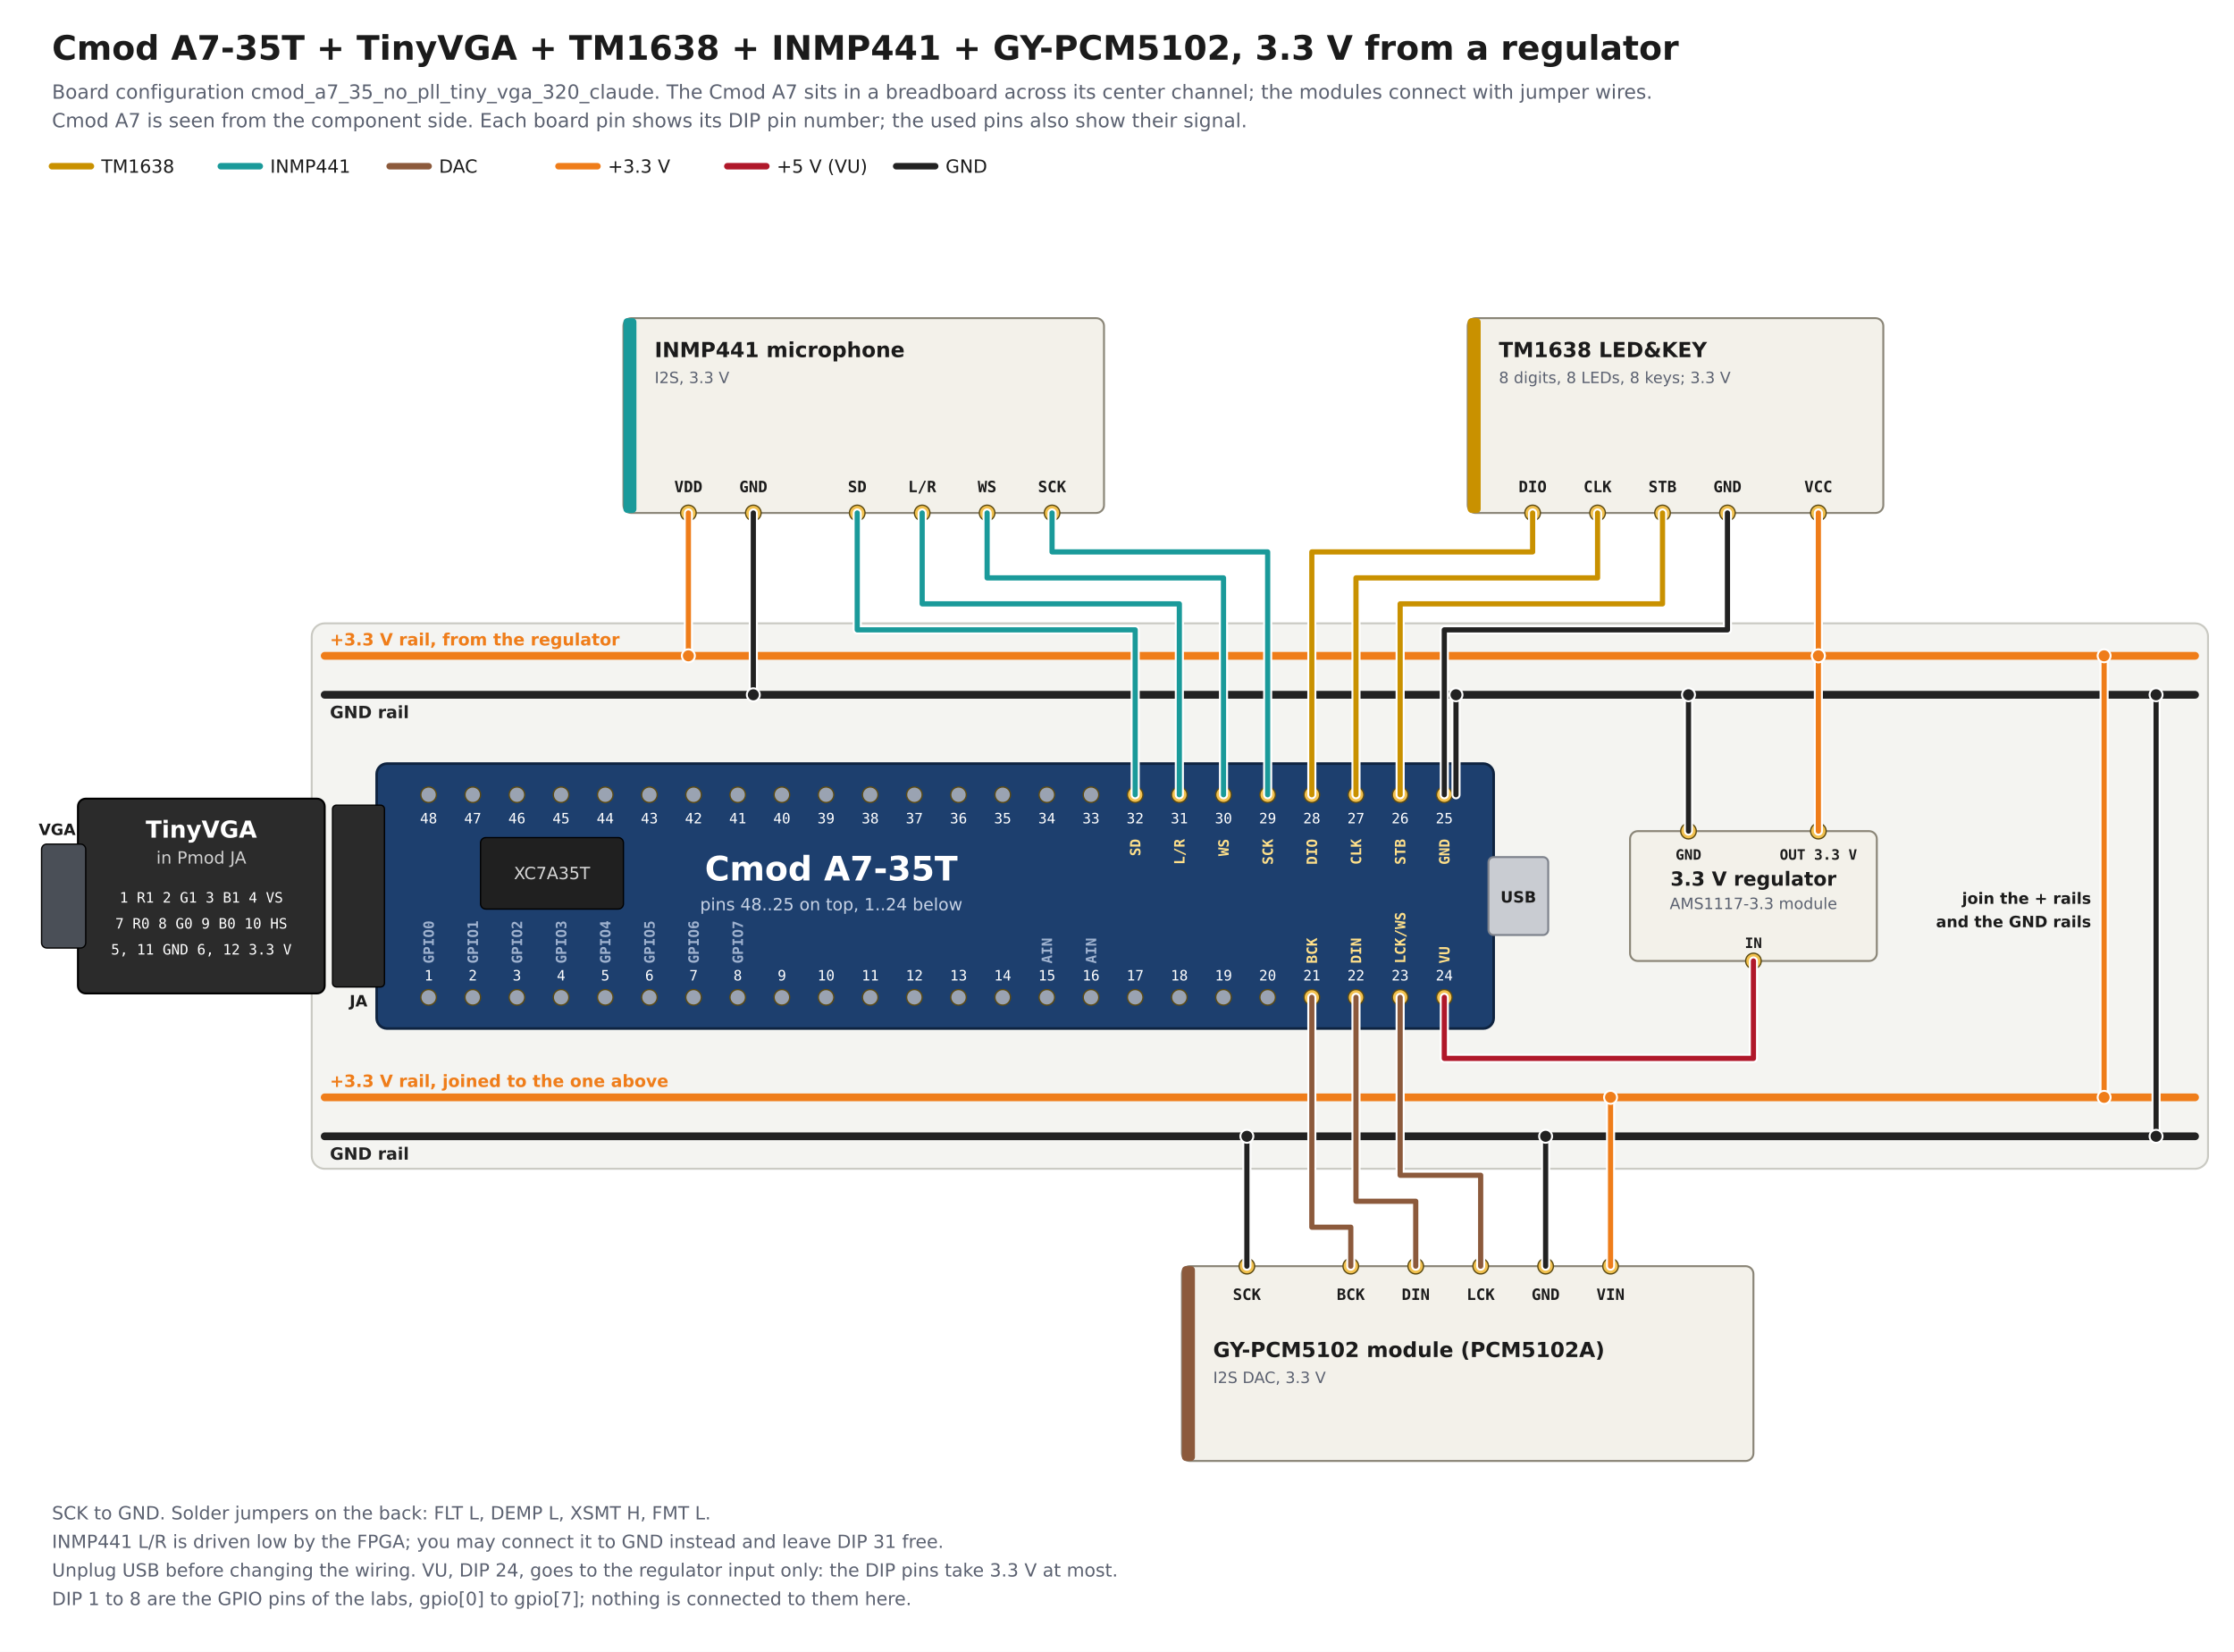
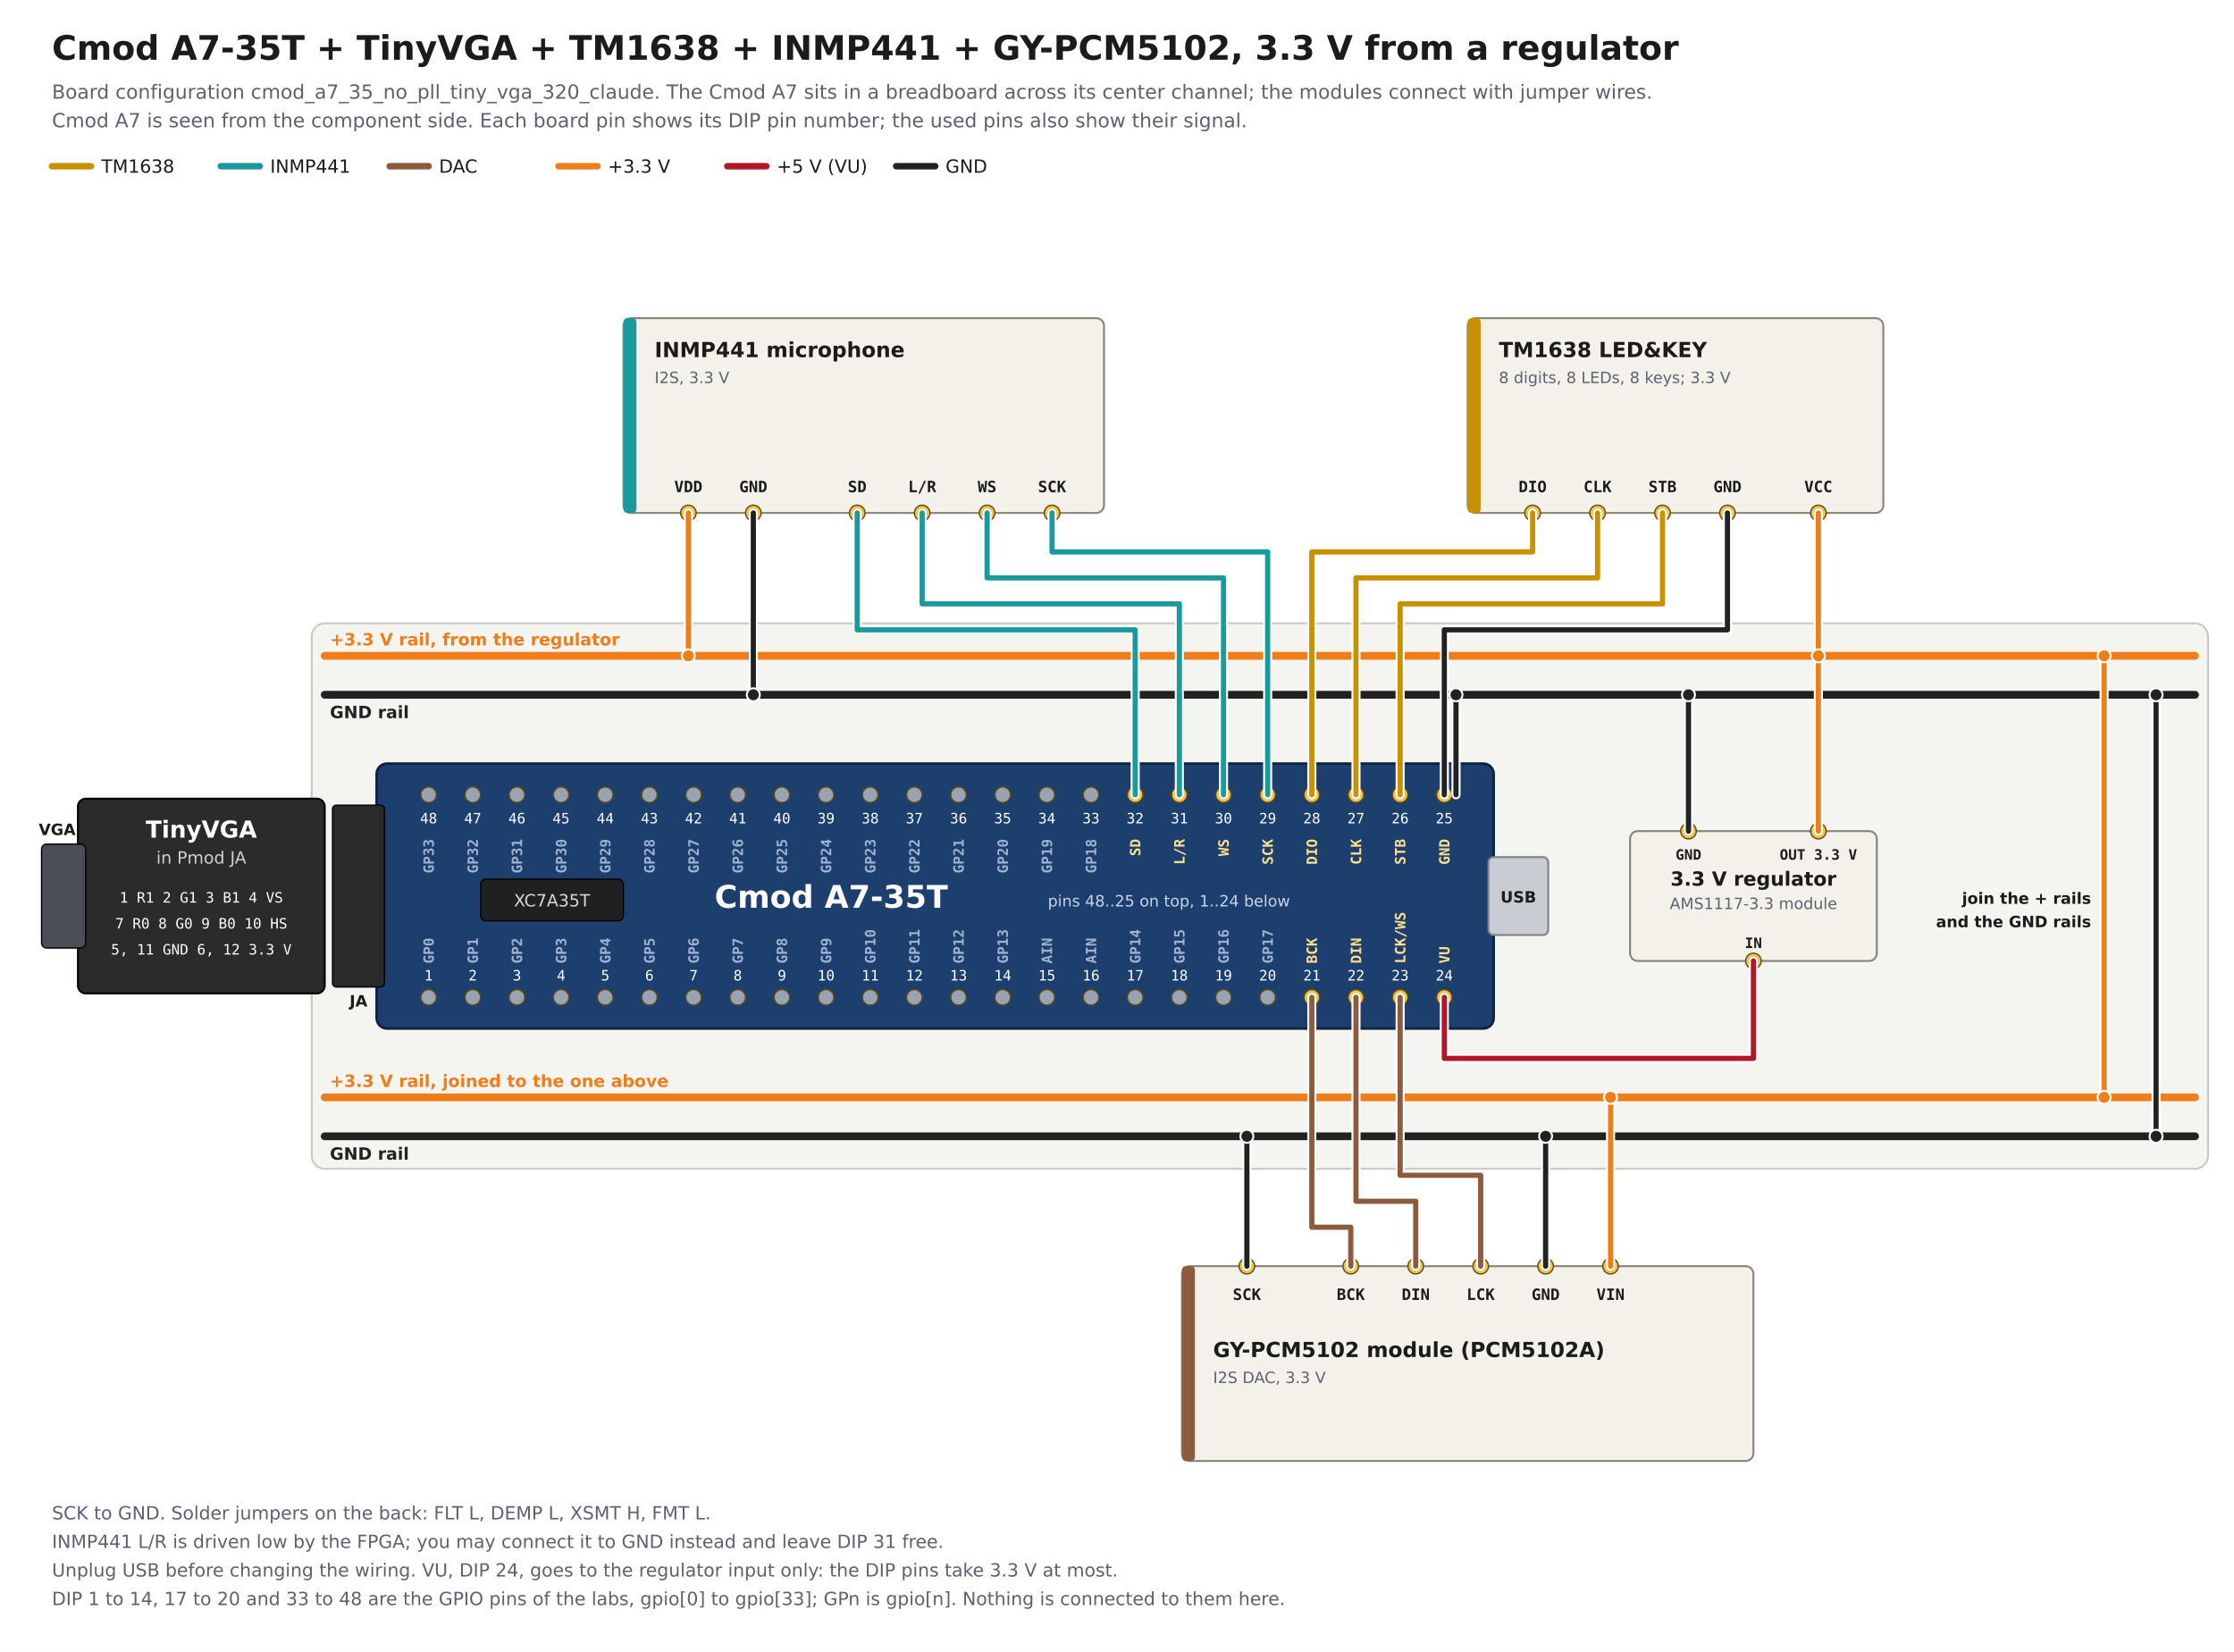
<svg xmlns="http://www.w3.org/2000/svg" width="1720" height="1272" viewBox="0 0 1720 1272">
  <rect width="1720" height="1272" fill="#ffffff" />
  <text x="40" y="46" font-family="DejaVu Sans, Liberation Sans, Arial, sans-serif" font-size="26" font-weight="bold" fill="#1b1b1b" text-anchor="start">Cmod A7-35T + TinyVGA + TM1638 + INMP441 + GY-PCM5102, 3.3 V from a regulator</text>
  <text x="40" y="76" font-family="DejaVu Sans, Liberation Sans, Arial, sans-serif" font-size="15" font-weight="normal" fill="#5b6170" text-anchor="start">Board configuration cmod_a7_35_no_pll_tiny_vga_320_claude. The Cmod A7 sits in a breadboard across its center channel; the modules connect with jumper wires.</text>
  <text x="40" y="98" font-family="DejaVu Sans, Liberation Sans, Arial, sans-serif" font-size="15" font-weight="normal" fill="#5b6170" text-anchor="start">Cmod A7 is seen from the component side. Each board pin shows its DIP pin number; the used pins also show their signal.</text>
  <line x1="40" y1="128" x2="70" y2="128" stroke="#c99100" stroke-width="5" stroke-linecap="round" />
  <text x="78" y="133" font-family="DejaVu Sans, Liberation Sans, Arial, sans-serif" font-size="14" font-weight="normal" fill="#1b1b1b" text-anchor="start">TM1638</text>
  <line x1="170" y1="128" x2="200" y2="128" stroke="#1a9a9a" stroke-width="5" stroke-linecap="round" />
  <text x="208" y="133" font-family="DejaVu Sans, Liberation Sans, Arial, sans-serif" font-size="14" font-weight="normal" fill="#1b1b1b" text-anchor="start">INMP441</text>
  <line x1="300" y1="128" x2="330" y2="128" stroke="#8c5a3c" stroke-width="5" stroke-linecap="round" />
  <text x="338" y="133" font-family="DejaVu Sans, Liberation Sans, Arial, sans-serif" font-size="14" font-weight="normal" fill="#1b1b1b" text-anchor="start">DAC</text>
  <line x1="430" y1="128" x2="460" y2="128" stroke="#ef7d1a" stroke-width="5" stroke-linecap="round" />
  <text x="468" y="133" font-family="DejaVu Sans, Liberation Sans, Arial, sans-serif" font-size="14" font-weight="normal" fill="#1b1b1b" text-anchor="start">+3.3 V</text>
  <line x1="560" y1="128" x2="590" y2="128" stroke="#b0182a" stroke-width="5" stroke-linecap="round" />
  <text x="598" y="133" font-family="DejaVu Sans, Liberation Sans, Arial, sans-serif" font-size="14" font-weight="normal" fill="#1b1b1b" text-anchor="start">+5 V (VU)</text>
  <line x1="690" y1="128" x2="720" y2="128" stroke="#222222" stroke-width="5" stroke-linecap="round" />
  <text x="728" y="133" font-family="DejaVu Sans, Liberation Sans, Arial, sans-serif" font-size="14" font-weight="normal" fill="#1b1b1b" text-anchor="start">GND</text>
  <g transform="translate(0 0)">
    <rect x="240" y="480" width="1460" height="420" rx="10" fill="#f4f4f1" stroke="#c9c9c2" stroke-width="1.5" />
    <text x="254" y="497" font-family="DejaVu Sans, Liberation Sans, Arial, sans-serif" font-size="13" font-weight="bold" fill="#ef7d1a" text-anchor="start">+3.3 V rail, from the regulator</text>
    <text x="254" y="553" font-family="DejaVu Sans, Liberation Sans, Arial, sans-serif" font-size="13" font-weight="bold" fill="#222222" text-anchor="start">GND rail</text>
    <text x="254" y="837" font-family="DejaVu Sans, Liberation Sans, Arial, sans-serif" font-size="13" font-weight="bold" fill="#ef7d1a" text-anchor="start">+3.3 V rail, joined to the one above</text>
    <text x="254" y="893" font-family="DejaVu Sans, Liberation Sans, Arial, sans-serif" font-size="13" font-weight="bold" fill="#222222" text-anchor="start">GND rail</text>
    <line x1="250" y1="505" x2="1690" y2="505" stroke="#ef7d1a" stroke-width="6" stroke-linecap="round" />
    <line x1="250" y1="535" x2="1690" y2="535" stroke="#222222" stroke-width="6" stroke-linecap="round" />
    <line x1="250" y1="845" x2="1690" y2="845" stroke="#ef7d1a" stroke-width="6" stroke-linecap="round" />
    <line x1="250" y1="875" x2="1690" y2="875" stroke="#222222" stroke-width="6" stroke-linecap="round" />
    <rect x="290" y="588" width="860" height="204" rx="8" fill="#1d3f6e" stroke="#0e2340" stroke-width="2" />
    <rect x="1146" y="660" width="46" height="60" rx="4" fill="#c9ccd2" stroke="#7d828c" stroke-width="1.5" />
    <text x="1169" y="695" font-family="DejaVu Sans, Liberation Sans, Arial, sans-serif" font-size="12" font-weight="bold" fill="#1b1b1b" text-anchor="middle">USB</text>
-     <rect x="370" y="645" width="110" height="55" rx="4" fill="#202020" stroke="#000000" stroke-width="1" />
-     <text x="425" y="677" font-family="DejaVu Sans, Liberation Sans, Arial, sans-serif" font-size="13" font-weight="normal" fill="#d8d8d8" text-anchor="middle">XC7A35T</text>
-     <text x="640" y="678" font-family="DejaVu Sans, Liberation Sans, Arial, sans-serif" font-size="26" font-weight="bold" fill="#ffffff" text-anchor="middle">Cmod A7-35T</text>
-     <text x="640" y="701" font-family="DejaVu Sans, Liberation Sans, Arial, sans-serif" font-size="13" font-weight="normal" fill="#c7d3e6" text-anchor="middle">pins 48..25 on top, 1..24 below</text>
+     <rect x="370" y="677" width="110" height="32" rx="4" fill="#202020" stroke="#000000" stroke-width="1" />
+     <text x="425" y="698" font-family="DejaVu Sans, Liberation Sans, Arial, sans-serif" font-size="13" font-weight="normal" fill="#d8d8d8" text-anchor="middle">XC7A35T</text>
+     <text x="640" y="699" font-family="DejaVu Sans, Liberation Sans, Arial, sans-serif" font-size="24" font-weight="bold" fill="#ffffff" text-anchor="middle">Cmod A7-35T</text>
+     <text x="900" y="698" font-family="DejaVu Sans, Liberation Sans, Arial, sans-serif" font-size="12" font-weight="normal" fill="#c7d3e6" text-anchor="middle">pins 48..25 on top, 1..24 below</text>
    <circle cx="330" cy="768" r="6" fill="#9aa3b2" stroke="#5c4a12" stroke-width="1" />
    <text x="330" y="755" font-family="DejaVu Sans Mono, Liberation Mono, monospace" font-size="11" font-weight="normal" fill="#ffffff" text-anchor="middle">1</text>
-     <text x="334" y="742" font-family="DejaVu Sans Mono, Liberation Mono, monospace" font-size="11" font-weight="bold" fill="#9fb2cf" text-anchor="start" transform="rotate(-90 334 742)">GPIO0</text>
+     <text x="334" y="742" font-family="DejaVu Sans Mono, Liberation Mono, monospace" font-size="11" font-weight="bold" fill="#9fb2cf" text-anchor="start" transform="rotate(-90 334 742)">GP0</text>
    <circle cx="364" cy="768" r="6" fill="#9aa3b2" stroke="#5c4a12" stroke-width="1" />
    <text x="364" y="755" font-family="DejaVu Sans Mono, Liberation Mono, monospace" font-size="11" font-weight="normal" fill="#ffffff" text-anchor="middle">2</text>
-     <text x="368" y="742" font-family="DejaVu Sans Mono, Liberation Mono, monospace" font-size="11" font-weight="bold" fill="#9fb2cf" text-anchor="start" transform="rotate(-90 368 742)">GPIO1</text>
+     <text x="368" y="742" font-family="DejaVu Sans Mono, Liberation Mono, monospace" font-size="11" font-weight="bold" fill="#9fb2cf" text-anchor="start" transform="rotate(-90 368 742)">GP1</text>
    <circle cx="398" cy="768" r="6" fill="#9aa3b2" stroke="#5c4a12" stroke-width="1" />
    <text x="398" y="755" font-family="DejaVu Sans Mono, Liberation Mono, monospace" font-size="11" font-weight="normal" fill="#ffffff" text-anchor="middle">3</text>
-     <text x="402" y="742" font-family="DejaVu Sans Mono, Liberation Mono, monospace" font-size="11" font-weight="bold" fill="#9fb2cf" text-anchor="start" transform="rotate(-90 402 742)">GPIO2</text>
+     <text x="402" y="742" font-family="DejaVu Sans Mono, Liberation Mono, monospace" font-size="11" font-weight="bold" fill="#9fb2cf" text-anchor="start" transform="rotate(-90 402 742)">GP2</text>
    <circle cx="432" cy="768" r="6" fill="#9aa3b2" stroke="#5c4a12" stroke-width="1" />
    <text x="432" y="755" font-family="DejaVu Sans Mono, Liberation Mono, monospace" font-size="11" font-weight="normal" fill="#ffffff" text-anchor="middle">4</text>
-     <text x="436" y="742" font-family="DejaVu Sans Mono, Liberation Mono, monospace" font-size="11" font-weight="bold" fill="#9fb2cf" text-anchor="start" transform="rotate(-90 436 742)">GPIO3</text>
+     <text x="436" y="742" font-family="DejaVu Sans Mono, Liberation Mono, monospace" font-size="11" font-weight="bold" fill="#9fb2cf" text-anchor="start" transform="rotate(-90 436 742)">GP3</text>
    <circle cx="466" cy="768" r="6" fill="#9aa3b2" stroke="#5c4a12" stroke-width="1" />
    <text x="466" y="755" font-family="DejaVu Sans Mono, Liberation Mono, monospace" font-size="11" font-weight="normal" fill="#ffffff" text-anchor="middle">5</text>
-     <text x="470" y="742" font-family="DejaVu Sans Mono, Liberation Mono, monospace" font-size="11" font-weight="bold" fill="#9fb2cf" text-anchor="start" transform="rotate(-90 470 742)">GPIO4</text>
+     <text x="470" y="742" font-family="DejaVu Sans Mono, Liberation Mono, monospace" font-size="11" font-weight="bold" fill="#9fb2cf" text-anchor="start" transform="rotate(-90 470 742)">GP4</text>
    <circle cx="500" cy="768" r="6" fill="#9aa3b2" stroke="#5c4a12" stroke-width="1" />
    <text x="500" y="755" font-family="DejaVu Sans Mono, Liberation Mono, monospace" font-size="11" font-weight="normal" fill="#ffffff" text-anchor="middle">6</text>
-     <text x="504" y="742" font-family="DejaVu Sans Mono, Liberation Mono, monospace" font-size="11" font-weight="bold" fill="#9fb2cf" text-anchor="start" transform="rotate(-90 504 742)">GPIO5</text>
+     <text x="504" y="742" font-family="DejaVu Sans Mono, Liberation Mono, monospace" font-size="11" font-weight="bold" fill="#9fb2cf" text-anchor="start" transform="rotate(-90 504 742)">GP5</text>
    <circle cx="534" cy="768" r="6" fill="#9aa3b2" stroke="#5c4a12" stroke-width="1" />
    <text x="534" y="755" font-family="DejaVu Sans Mono, Liberation Mono, monospace" font-size="11" font-weight="normal" fill="#ffffff" text-anchor="middle">7</text>
-     <text x="538" y="742" font-family="DejaVu Sans Mono, Liberation Mono, monospace" font-size="11" font-weight="bold" fill="#9fb2cf" text-anchor="start" transform="rotate(-90 538 742)">GPIO6</text>
+     <text x="538" y="742" font-family="DejaVu Sans Mono, Liberation Mono, monospace" font-size="11" font-weight="bold" fill="#9fb2cf" text-anchor="start" transform="rotate(-90 538 742)">GP6</text>
    <circle cx="568" cy="768" r="6" fill="#9aa3b2" stroke="#5c4a12" stroke-width="1" />
    <text x="568" y="755" font-family="DejaVu Sans Mono, Liberation Mono, monospace" font-size="11" font-weight="normal" fill="#ffffff" text-anchor="middle">8</text>
-     <text x="572" y="742" font-family="DejaVu Sans Mono, Liberation Mono, monospace" font-size="11" font-weight="bold" fill="#9fb2cf" text-anchor="start" transform="rotate(-90 572 742)">GPIO7</text>
+     <text x="572" y="742" font-family="DejaVu Sans Mono, Liberation Mono, monospace" font-size="11" font-weight="bold" fill="#9fb2cf" text-anchor="start" transform="rotate(-90 572 742)">GP7</text>
    <circle cx="602" cy="768" r="6" fill="#9aa3b2" stroke="#5c4a12" stroke-width="1" />
    <text x="602" y="755" font-family="DejaVu Sans Mono, Liberation Mono, monospace" font-size="11" font-weight="normal" fill="#ffffff" text-anchor="middle">9</text>
+     <text x="606" y="742" font-family="DejaVu Sans Mono, Liberation Mono, monospace" font-size="11" font-weight="bold" fill="#9fb2cf" text-anchor="start" transform="rotate(-90 606 742)">GP8</text>
    <circle cx="636" cy="768" r="6" fill="#9aa3b2" stroke="#5c4a12" stroke-width="1" />
    <text x="636" y="755" font-family="DejaVu Sans Mono, Liberation Mono, monospace" font-size="11" font-weight="normal" fill="#ffffff" text-anchor="middle">10</text>
+     <text x="640" y="742" font-family="DejaVu Sans Mono, Liberation Mono, monospace" font-size="11" font-weight="bold" fill="#9fb2cf" text-anchor="start" transform="rotate(-90 640 742)">GP9</text>
    <circle cx="670" cy="768" r="6" fill="#9aa3b2" stroke="#5c4a12" stroke-width="1" />
    <text x="670" y="755" font-family="DejaVu Sans Mono, Liberation Mono, monospace" font-size="11" font-weight="normal" fill="#ffffff" text-anchor="middle">11</text>
+     <text x="674" y="742" font-family="DejaVu Sans Mono, Liberation Mono, monospace" font-size="11" font-weight="bold" fill="#9fb2cf" text-anchor="start" transform="rotate(-90 674 742)">GP10</text>
    <circle cx="704" cy="768" r="6" fill="#9aa3b2" stroke="#5c4a12" stroke-width="1" />
    <text x="704" y="755" font-family="DejaVu Sans Mono, Liberation Mono, monospace" font-size="11" font-weight="normal" fill="#ffffff" text-anchor="middle">12</text>
+     <text x="708" y="742" font-family="DejaVu Sans Mono, Liberation Mono, monospace" font-size="11" font-weight="bold" fill="#9fb2cf" text-anchor="start" transform="rotate(-90 708 742)">GP11</text>
    <circle cx="738" cy="768" r="6" fill="#9aa3b2" stroke="#5c4a12" stroke-width="1" />
    <text x="738" y="755" font-family="DejaVu Sans Mono, Liberation Mono, monospace" font-size="11" font-weight="normal" fill="#ffffff" text-anchor="middle">13</text>
+     <text x="742" y="742" font-family="DejaVu Sans Mono, Liberation Mono, monospace" font-size="11" font-weight="bold" fill="#9fb2cf" text-anchor="start" transform="rotate(-90 742 742)">GP12</text>
    <circle cx="772" cy="768" r="6" fill="#9aa3b2" stroke="#5c4a12" stroke-width="1" />
    <text x="772" y="755" font-family="DejaVu Sans Mono, Liberation Mono, monospace" font-size="11" font-weight="normal" fill="#ffffff" text-anchor="middle">14</text>
+     <text x="776" y="742" font-family="DejaVu Sans Mono, Liberation Mono, monospace" font-size="11" font-weight="bold" fill="#9fb2cf" text-anchor="start" transform="rotate(-90 776 742)">GP13</text>
    <circle cx="806" cy="768" r="6" fill="#9aa3b2" stroke="#5c4a12" stroke-width="1" />
    <text x="806" y="755" font-family="DejaVu Sans Mono, Liberation Mono, monospace" font-size="11" font-weight="normal" fill="#ffffff" text-anchor="middle">15</text>
    <text x="810" y="742" font-family="DejaVu Sans Mono, Liberation Mono, monospace" font-size="11" font-weight="bold" fill="#9fb2cf" text-anchor="start" transform="rotate(-90 810 742)">AIN</text>
    <circle cx="840" cy="768" r="6" fill="#9aa3b2" stroke="#5c4a12" stroke-width="1" />
    <text x="840" y="755" font-family="DejaVu Sans Mono, Liberation Mono, monospace" font-size="11" font-weight="normal" fill="#ffffff" text-anchor="middle">16</text>
    <text x="844" y="742" font-family="DejaVu Sans Mono, Liberation Mono, monospace" font-size="11" font-weight="bold" fill="#9fb2cf" text-anchor="start" transform="rotate(-90 844 742)">AIN</text>
    <circle cx="874" cy="768" r="6" fill="#9aa3b2" stroke="#5c4a12" stroke-width="1" />
    <text x="874" y="755" font-family="DejaVu Sans Mono, Liberation Mono, monospace" font-size="11" font-weight="normal" fill="#ffffff" text-anchor="middle">17</text>
+     <text x="878" y="742" font-family="DejaVu Sans Mono, Liberation Mono, monospace" font-size="11" font-weight="bold" fill="#9fb2cf" text-anchor="start" transform="rotate(-90 878 742)">GP14</text>
    <circle cx="908" cy="768" r="6" fill="#9aa3b2" stroke="#5c4a12" stroke-width="1" />
    <text x="908" y="755" font-family="DejaVu Sans Mono, Liberation Mono, monospace" font-size="11" font-weight="normal" fill="#ffffff" text-anchor="middle">18</text>
+     <text x="912" y="742" font-family="DejaVu Sans Mono, Liberation Mono, monospace" font-size="11" font-weight="bold" fill="#9fb2cf" text-anchor="start" transform="rotate(-90 912 742)">GP15</text>
    <circle cx="942" cy="768" r="6" fill="#9aa3b2" stroke="#5c4a12" stroke-width="1" />
    <text x="942" y="755" font-family="DejaVu Sans Mono, Liberation Mono, monospace" font-size="11" font-weight="normal" fill="#ffffff" text-anchor="middle">19</text>
+     <text x="946" y="742" font-family="DejaVu Sans Mono, Liberation Mono, monospace" font-size="11" font-weight="bold" fill="#9fb2cf" text-anchor="start" transform="rotate(-90 946 742)">GP16</text>
    <circle cx="976" cy="768" r="6" fill="#9aa3b2" stroke="#5c4a12" stroke-width="1" />
    <text x="976" y="755" font-family="DejaVu Sans Mono, Liberation Mono, monospace" font-size="11" font-weight="normal" fill="#ffffff" text-anchor="middle">20</text>
+     <text x="980" y="742" font-family="DejaVu Sans Mono, Liberation Mono, monospace" font-size="11" font-weight="bold" fill="#9fb2cf" text-anchor="start" transform="rotate(-90 980 742)">GP17</text>
    <circle cx="1010" cy="768" r="6" fill="#f2c14e" stroke="#5c4a12" stroke-width="1" />
    <text x="1010" y="755" font-family="DejaVu Sans Mono, Liberation Mono, monospace" font-size="11" font-weight="normal" fill="#ffffff" text-anchor="middle">21</text>
    <text x="1014" y="742" font-family="DejaVu Sans Mono, Liberation Mono, monospace" font-size="11" font-weight="bold" fill="#ffe08a" text-anchor="start" transform="rotate(-90 1014 742)">BCK</text>
    <circle cx="1044" cy="768" r="6" fill="#f2c14e" stroke="#5c4a12" stroke-width="1" />
    <text x="1044" y="755" font-family="DejaVu Sans Mono, Liberation Mono, monospace" font-size="11" font-weight="normal" fill="#ffffff" text-anchor="middle">22</text>
    <text x="1048" y="742" font-family="DejaVu Sans Mono, Liberation Mono, monospace" font-size="11" font-weight="bold" fill="#ffe08a" text-anchor="start" transform="rotate(-90 1048 742)">DIN</text>
    <circle cx="1078" cy="768" r="6" fill="#f2c14e" stroke="#5c4a12" stroke-width="1" />
    <text x="1078" y="755" font-family="DejaVu Sans Mono, Liberation Mono, monospace" font-size="11" font-weight="normal" fill="#ffffff" text-anchor="middle">23</text>
    <text x="1082" y="742" font-family="DejaVu Sans Mono, Liberation Mono, monospace" font-size="11" font-weight="bold" fill="#ffe08a" text-anchor="start" transform="rotate(-90 1082 742)">LCK/WS</text>
    <circle cx="1112" cy="768" r="6" fill="#f2c14e" stroke="#5c4a12" stroke-width="1" />
    <text x="1112" y="755" font-family="DejaVu Sans Mono, Liberation Mono, monospace" font-size="11" font-weight="normal" fill="#ffffff" text-anchor="middle">24</text>
    <text x="1116" y="742" font-family="DejaVu Sans Mono, Liberation Mono, monospace" font-size="11" font-weight="bold" fill="#ffe08a" text-anchor="start" transform="rotate(-90 1116 742)">VU</text>
    <circle cx="1112" cy="612" r="6" fill="#f2c14e" stroke="#5c4a12" stroke-width="1" />
    <text x="1112" y="634" font-family="DejaVu Sans Mono, Liberation Mono, monospace" font-size="11" font-weight="normal" fill="#ffffff" text-anchor="middle">25</text>
    <text x="1116" y="646" font-family="DejaVu Sans Mono, Liberation Mono, monospace" font-size="11" font-weight="bold" fill="#ffe08a" text-anchor="end" transform="rotate(-90 1116 646)">GND</text>
    <circle cx="1078" cy="612" r="6" fill="#f2c14e" stroke="#5c4a12" stroke-width="1" />
    <text x="1078" y="634" font-family="DejaVu Sans Mono, Liberation Mono, monospace" font-size="11" font-weight="normal" fill="#ffffff" text-anchor="middle">26</text>
    <text x="1082" y="646" font-family="DejaVu Sans Mono, Liberation Mono, monospace" font-size="11" font-weight="bold" fill="#ffe08a" text-anchor="end" transform="rotate(-90 1082 646)">STB</text>
    <circle cx="1044" cy="612" r="6" fill="#f2c14e" stroke="#5c4a12" stroke-width="1" />
    <text x="1044" y="634" font-family="DejaVu Sans Mono, Liberation Mono, monospace" font-size="11" font-weight="normal" fill="#ffffff" text-anchor="middle">27</text>
    <text x="1048" y="646" font-family="DejaVu Sans Mono, Liberation Mono, monospace" font-size="11" font-weight="bold" fill="#ffe08a" text-anchor="end" transform="rotate(-90 1048 646)">CLK</text>
    <circle cx="1010" cy="612" r="6" fill="#f2c14e" stroke="#5c4a12" stroke-width="1" />
    <text x="1010" y="634" font-family="DejaVu Sans Mono, Liberation Mono, monospace" font-size="11" font-weight="normal" fill="#ffffff" text-anchor="middle">28</text>
    <text x="1014" y="646" font-family="DejaVu Sans Mono, Liberation Mono, monospace" font-size="11" font-weight="bold" fill="#ffe08a" text-anchor="end" transform="rotate(-90 1014 646)">DIO</text>
    <circle cx="976" cy="612" r="6" fill="#f2c14e" stroke="#5c4a12" stroke-width="1" />
    <text x="976" y="634" font-family="DejaVu Sans Mono, Liberation Mono, monospace" font-size="11" font-weight="normal" fill="#ffffff" text-anchor="middle">29</text>
    <text x="980" y="646" font-family="DejaVu Sans Mono, Liberation Mono, monospace" font-size="11" font-weight="bold" fill="#ffe08a" text-anchor="end" transform="rotate(-90 980 646)">SCK</text>
    <circle cx="942" cy="612" r="6" fill="#f2c14e" stroke="#5c4a12" stroke-width="1" />
    <text x="942" y="634" font-family="DejaVu Sans Mono, Liberation Mono, monospace" font-size="11" font-weight="normal" fill="#ffffff" text-anchor="middle">30</text>
    <text x="946" y="646" font-family="DejaVu Sans Mono, Liberation Mono, monospace" font-size="11" font-weight="bold" fill="#ffe08a" text-anchor="end" transform="rotate(-90 946 646)">WS</text>
    <circle cx="908" cy="612" r="6" fill="#f2c14e" stroke="#5c4a12" stroke-width="1" />
    <text x="908" y="634" font-family="DejaVu Sans Mono, Liberation Mono, monospace" font-size="11" font-weight="normal" fill="#ffffff" text-anchor="middle">31</text>
    <text x="912" y="646" font-family="DejaVu Sans Mono, Liberation Mono, monospace" font-size="11" font-weight="bold" fill="#ffe08a" text-anchor="end" transform="rotate(-90 912 646)">L/R</text>
    <circle cx="874" cy="612" r="6" fill="#f2c14e" stroke="#5c4a12" stroke-width="1" />
    <text x="874" y="634" font-family="DejaVu Sans Mono, Liberation Mono, monospace" font-size="11" font-weight="normal" fill="#ffffff" text-anchor="middle">32</text>
    <text x="878" y="646" font-family="DejaVu Sans Mono, Liberation Mono, monospace" font-size="11" font-weight="bold" fill="#ffe08a" text-anchor="end" transform="rotate(-90 878 646)">SD</text>
    <circle cx="840" cy="612" r="6" fill="#9aa3b2" stroke="#5c4a12" stroke-width="1" />
    <text x="840" y="634" font-family="DejaVu Sans Mono, Liberation Mono, monospace" font-size="11" font-weight="normal" fill="#ffffff" text-anchor="middle">33</text>
+     <text x="844" y="646" font-family="DejaVu Sans Mono, Liberation Mono, monospace" font-size="11" font-weight="bold" fill="#9fb2cf" text-anchor="end" transform="rotate(-90 844 646)">GP18</text>
    <circle cx="806" cy="612" r="6" fill="#9aa3b2" stroke="#5c4a12" stroke-width="1" />
    <text x="806" y="634" font-family="DejaVu Sans Mono, Liberation Mono, monospace" font-size="11" font-weight="normal" fill="#ffffff" text-anchor="middle">34</text>
+     <text x="810" y="646" font-family="DejaVu Sans Mono, Liberation Mono, monospace" font-size="11" font-weight="bold" fill="#9fb2cf" text-anchor="end" transform="rotate(-90 810 646)">GP19</text>
    <circle cx="772" cy="612" r="6" fill="#9aa3b2" stroke="#5c4a12" stroke-width="1" />
    <text x="772" y="634" font-family="DejaVu Sans Mono, Liberation Mono, monospace" font-size="11" font-weight="normal" fill="#ffffff" text-anchor="middle">35</text>
+     <text x="776" y="646" font-family="DejaVu Sans Mono, Liberation Mono, monospace" font-size="11" font-weight="bold" fill="#9fb2cf" text-anchor="end" transform="rotate(-90 776 646)">GP20</text>
    <circle cx="738" cy="612" r="6" fill="#9aa3b2" stroke="#5c4a12" stroke-width="1" />
    <text x="738" y="634" font-family="DejaVu Sans Mono, Liberation Mono, monospace" font-size="11" font-weight="normal" fill="#ffffff" text-anchor="middle">36</text>
+     <text x="742" y="646" font-family="DejaVu Sans Mono, Liberation Mono, monospace" font-size="11" font-weight="bold" fill="#9fb2cf" text-anchor="end" transform="rotate(-90 742 646)">GP21</text>
    <circle cx="704" cy="612" r="6" fill="#9aa3b2" stroke="#5c4a12" stroke-width="1" />
    <text x="704" y="634" font-family="DejaVu Sans Mono, Liberation Mono, monospace" font-size="11" font-weight="normal" fill="#ffffff" text-anchor="middle">37</text>
+     <text x="708" y="646" font-family="DejaVu Sans Mono, Liberation Mono, monospace" font-size="11" font-weight="bold" fill="#9fb2cf" text-anchor="end" transform="rotate(-90 708 646)">GP22</text>
    <circle cx="670" cy="612" r="6" fill="#9aa3b2" stroke="#5c4a12" stroke-width="1" />
    <text x="670" y="634" font-family="DejaVu Sans Mono, Liberation Mono, monospace" font-size="11" font-weight="normal" fill="#ffffff" text-anchor="middle">38</text>
+     <text x="674" y="646" font-family="DejaVu Sans Mono, Liberation Mono, monospace" font-size="11" font-weight="bold" fill="#9fb2cf" text-anchor="end" transform="rotate(-90 674 646)">GP23</text>
    <circle cx="636" cy="612" r="6" fill="#9aa3b2" stroke="#5c4a12" stroke-width="1" />
    <text x="636" y="634" font-family="DejaVu Sans Mono, Liberation Mono, monospace" font-size="11" font-weight="normal" fill="#ffffff" text-anchor="middle">39</text>
+     <text x="640" y="646" font-family="DejaVu Sans Mono, Liberation Mono, monospace" font-size="11" font-weight="bold" fill="#9fb2cf" text-anchor="end" transform="rotate(-90 640 646)">GP24</text>
    <circle cx="602" cy="612" r="6" fill="#9aa3b2" stroke="#5c4a12" stroke-width="1" />
    <text x="602" y="634" font-family="DejaVu Sans Mono, Liberation Mono, monospace" font-size="11" font-weight="normal" fill="#ffffff" text-anchor="middle">40</text>
+     <text x="606" y="646" font-family="DejaVu Sans Mono, Liberation Mono, monospace" font-size="11" font-weight="bold" fill="#9fb2cf" text-anchor="end" transform="rotate(-90 606 646)">GP25</text>
    <circle cx="568" cy="612" r="6" fill="#9aa3b2" stroke="#5c4a12" stroke-width="1" />
    <text x="568" y="634" font-family="DejaVu Sans Mono, Liberation Mono, monospace" font-size="11" font-weight="normal" fill="#ffffff" text-anchor="middle">41</text>
+     <text x="572" y="646" font-family="DejaVu Sans Mono, Liberation Mono, monospace" font-size="11" font-weight="bold" fill="#9fb2cf" text-anchor="end" transform="rotate(-90 572 646)">GP26</text>
    <circle cx="534" cy="612" r="6" fill="#9aa3b2" stroke="#5c4a12" stroke-width="1" />
    <text x="534" y="634" font-family="DejaVu Sans Mono, Liberation Mono, monospace" font-size="11" font-weight="normal" fill="#ffffff" text-anchor="middle">42</text>
+     <text x="538" y="646" font-family="DejaVu Sans Mono, Liberation Mono, monospace" font-size="11" font-weight="bold" fill="#9fb2cf" text-anchor="end" transform="rotate(-90 538 646)">GP27</text>
    <circle cx="500" cy="612" r="6" fill="#9aa3b2" stroke="#5c4a12" stroke-width="1" />
    <text x="500" y="634" font-family="DejaVu Sans Mono, Liberation Mono, monospace" font-size="11" font-weight="normal" fill="#ffffff" text-anchor="middle">43</text>
+     <text x="504" y="646" font-family="DejaVu Sans Mono, Liberation Mono, monospace" font-size="11" font-weight="bold" fill="#9fb2cf" text-anchor="end" transform="rotate(-90 504 646)">GP28</text>
    <circle cx="466" cy="612" r="6" fill="#9aa3b2" stroke="#5c4a12" stroke-width="1" />
    <text x="466" y="634" font-family="DejaVu Sans Mono, Liberation Mono, monospace" font-size="11" font-weight="normal" fill="#ffffff" text-anchor="middle">44</text>
+     <text x="470" y="646" font-family="DejaVu Sans Mono, Liberation Mono, monospace" font-size="11" font-weight="bold" fill="#9fb2cf" text-anchor="end" transform="rotate(-90 470 646)">GP29</text>
    <circle cx="432" cy="612" r="6" fill="#9aa3b2" stroke="#5c4a12" stroke-width="1" />
    <text x="432" y="634" font-family="DejaVu Sans Mono, Liberation Mono, monospace" font-size="11" font-weight="normal" fill="#ffffff" text-anchor="middle">45</text>
+     <text x="436" y="646" font-family="DejaVu Sans Mono, Liberation Mono, monospace" font-size="11" font-weight="bold" fill="#9fb2cf" text-anchor="end" transform="rotate(-90 436 646)">GP30</text>
    <circle cx="398" cy="612" r="6" fill="#9aa3b2" stroke="#5c4a12" stroke-width="1" />
    <text x="398" y="634" font-family="DejaVu Sans Mono, Liberation Mono, monospace" font-size="11" font-weight="normal" fill="#ffffff" text-anchor="middle">46</text>
+     <text x="402" y="646" font-family="DejaVu Sans Mono, Liberation Mono, monospace" font-size="11" font-weight="bold" fill="#9fb2cf" text-anchor="end" transform="rotate(-90 402 646)">GP31</text>
    <circle cx="364" cy="612" r="6" fill="#9aa3b2" stroke="#5c4a12" stroke-width="1" />
    <text x="364" y="634" font-family="DejaVu Sans Mono, Liberation Mono, monospace" font-size="11" font-weight="normal" fill="#ffffff" text-anchor="middle">47</text>
+     <text x="368" y="646" font-family="DejaVu Sans Mono, Liberation Mono, monospace" font-size="11" font-weight="bold" fill="#9fb2cf" text-anchor="end" transform="rotate(-90 368 646)">GP32</text>
    <circle cx="330" cy="612" r="6" fill="#9aa3b2" stroke="#5c4a12" stroke-width="1" />
    <text x="330" y="634" font-family="DejaVu Sans Mono, Liberation Mono, monospace" font-size="11" font-weight="normal" fill="#ffffff" text-anchor="middle">48</text>
+     <text x="334" y="646" font-family="DejaVu Sans Mono, Liberation Mono, monospace" font-size="11" font-weight="bold" fill="#9fb2cf" text-anchor="end" transform="rotate(-90 334 646)">GP33</text>
    <rect x="256" y="620" width="40" height="140" rx="3" fill="#2a2a2a" stroke="#000000" stroke-width="1" />
    <text x="276" y="775" font-family="DejaVu Sans, Liberation Sans, Arial, sans-serif" font-size="12" font-weight="bold" fill="#1b1b1b" text-anchor="middle">JA</text>
    <rect x="60" y="615" width="190" height="150" rx="6" fill="#2b2b2b" stroke="#000000" stroke-width="1.5" />
    <rect x="32" y="650" width="34" height="80" rx="4" fill="#4a4f57" stroke="#000000" stroke-width="1" />
    <text x="155" y="645" font-family="DejaVu Sans, Liberation Sans, Arial, sans-serif" font-size="18" font-weight="bold" fill="#ffffff" text-anchor="middle">TinyVGA</text>
    <text x="155" y="665" font-family="DejaVu Sans, Liberation Sans, Arial, sans-serif" font-size="13" font-weight="normal" fill="#d0d0d0" text-anchor="middle">in Pmod JA</text>
    <text x="155" y="695" font-family="DejaVu Sans Mono, Liberation Mono, monospace" font-size="11" font-weight="normal" fill="#ffffff" text-anchor="middle">1 R1  2 G1  3 B1  4 VS</text>
    <text x="155" y="715" font-family="DejaVu Sans Mono, Liberation Mono, monospace" font-size="11" font-weight="normal" fill="#ffffff" text-anchor="middle">7 R0  8 G0  9 B0 10 HS</text>
    <text x="155" y="735" font-family="DejaVu Sans Mono, Liberation Mono, monospace" font-size="11" font-weight="normal" fill="#ffffff" text-anchor="middle">5, 11 GND   6, 12 3.3 V</text>
    <text x="44" y="643" font-family="DejaVu Sans, Liberation Sans, Arial, sans-serif" font-size="12" font-weight="bold" fill="#1b1b1b" text-anchor="middle">VGA</text>
    <polyline points="1121,612 1121,535" fill="none" stroke="#ffffff" stroke-width="7" stroke-linejoin="round" stroke-linecap="round" />
    <polyline points="1121,612 1121,535" fill="none" stroke="#222222" stroke-width="4" stroke-linejoin="round" stroke-linecap="round" />
    <circle cx="1121" cy="535" r="5" fill="#222222" stroke="#ffffff" stroke-width="1.5" />
    <polyline points="1620,505 1620,845" fill="none" stroke="#ffffff" stroke-width="7" stroke-linejoin="round" stroke-linecap="round" />
    <polyline points="1620,505 1620,845" fill="none" stroke="#ef7d1a" stroke-width="4" stroke-linejoin="round" stroke-linecap="round" />
    <circle cx="1620" cy="505" r="5" fill="#ef7d1a" stroke="#ffffff" stroke-width="1.5" />
    <circle cx="1620" cy="845" r="5" fill="#ef7d1a" stroke="#ffffff" stroke-width="1.5" />
    <polyline points="1660,535 1660,875" fill="none" stroke="#ffffff" stroke-width="7" stroke-linejoin="round" stroke-linecap="round" />
    <polyline points="1660,535 1660,875" fill="none" stroke="#222222" stroke-width="4" stroke-linejoin="round" stroke-linecap="round" />
    <circle cx="1660" cy="535" r="5" fill="#222222" stroke="#ffffff" stroke-width="1.5" />
    <circle cx="1660" cy="875" r="5" fill="#222222" stroke="#ffffff" stroke-width="1.5" />
    <text x="1610" y="696" font-family="DejaVu Sans, Liberation Sans, Arial, sans-serif" font-size="12" font-weight="bold" fill="#1b1b1b" text-anchor="end">join the + rails</text>
    <text x="1610" y="714" font-family="DejaVu Sans, Liberation Sans, Arial, sans-serif" font-size="12" font-weight="bold" fill="#1b1b1b" text-anchor="end">and the GND rails</text>
    <rect x="1255" y="640" width="190" height="100" rx="6" fill="#f3f1ea" stroke="#8a8577" stroke-width="1.5" />
    <text x="1350.0" y="682" font-family="DejaVu Sans, Liberation Sans, Arial, sans-serif" font-size="15" font-weight="bold" fill="#1b1b1b" text-anchor="middle">3.3 V regulator</text>
    <text x="1350.0" y="700" font-family="DejaVu Sans, Liberation Sans, Arial, sans-serif" font-size="12" font-weight="normal" fill="#5b6170" text-anchor="middle">AMS1117-3.3 module</text>
    <circle cx="1300" cy="640" r="6" fill="#f2c14e" stroke="#5c4a12" stroke-width="1" />
    <text x="1300" y="662" font-family="DejaVu Sans Mono, Liberation Mono, monospace" font-size="11" font-weight="bold" fill="#1b1b1b" text-anchor="middle">GND</text>
    <circle cx="1400" cy="640" r="6" fill="#f2c14e" stroke="#5c4a12" stroke-width="1" />
    <text x="1400" y="662" font-family="DejaVu Sans Mono, Liberation Mono, monospace" font-size="11" font-weight="bold" fill="#1b1b1b" text-anchor="middle">OUT 3.3 V</text>
    <circle cx="1350" cy="740" r="6" fill="#f2c14e" stroke="#5c4a12" stroke-width="1" />
    <text x="1350" y="730" font-family="DejaVu Sans Mono, Liberation Mono, monospace" font-size="11" font-weight="bold" fill="#1b1b1b" text-anchor="middle">IN</text>
    <polyline points="1300,640 1300,535" fill="none" stroke="#ffffff" stroke-width="7" stroke-linejoin="round" stroke-linecap="round" />
    <polyline points="1300,640 1300,535" fill="none" stroke="#222222" stroke-width="4" stroke-linejoin="round" stroke-linecap="round" />
    <circle cx="1300" cy="535" r="5" fill="#222222" stroke="#ffffff" stroke-width="1.5" />
    <polyline points="1400,640 1400,505" fill="none" stroke="#ffffff" stroke-width="7" stroke-linejoin="round" stroke-linecap="round" />
    <polyline points="1400,640 1400,505" fill="none" stroke="#ef7d1a" stroke-width="4" stroke-linejoin="round" stroke-linecap="round" />
    <circle cx="1400" cy="505" r="5" fill="#ef7d1a" stroke="#ffffff" stroke-width="1.5" />
    <polyline points="1112,768 1112,815 1350,815 1350,740" fill="none" stroke="#ffffff" stroke-width="7" stroke-linejoin="round" stroke-linecap="round" />
    <polyline points="1112,768 1112,815 1350,815 1350,740" fill="none" stroke="#b0182a" stroke-width="4" stroke-linejoin="round" stroke-linecap="round" />
    <rect x="480" y="245" width="370" height="150" rx="6" fill="#f3f1ea" stroke="#8a8577" stroke-width="1.5" />
    <rect x="480" y="245" width="10" height="150" rx="3" fill="#1a9a9a" stroke="none" stroke-width="1" />
    <text x="504" y="275" font-family="DejaVu Sans, Liberation Sans, Arial, sans-serif" font-size="16" font-weight="bold" fill="#1b1b1b" text-anchor="start">INMP441 microphone</text>
    <text x="504" y="295" font-family="DejaVu Sans, Liberation Sans, Arial, sans-serif" font-size="12" font-weight="normal" fill="#5b6170" text-anchor="start">I2S, 3.3 V</text>
    <circle cx="530" cy="395" r="6" fill="#f2c14e" stroke="#5c4a12" stroke-width="1" />
    <text x="530" y="379" font-family="DejaVu Sans Mono, Liberation Mono, monospace" font-size="12" font-weight="bold" fill="#1b1b1b" text-anchor="middle">VDD</text>
    <circle cx="580" cy="395" r="6" fill="#f2c14e" stroke="#5c4a12" stroke-width="1" />
    <text x="580" y="379" font-family="DejaVu Sans Mono, Liberation Mono, monospace" font-size="12" font-weight="bold" fill="#1b1b1b" text-anchor="middle">GND</text>
    <circle cx="660" cy="395" r="6" fill="#f2c14e" stroke="#5c4a12" stroke-width="1" />
    <text x="660" y="379" font-family="DejaVu Sans Mono, Liberation Mono, monospace" font-size="12" font-weight="bold" fill="#1b1b1b" text-anchor="middle">SD</text>
    <circle cx="710" cy="395" r="6" fill="#f2c14e" stroke="#5c4a12" stroke-width="1" />
    <text x="710" y="379" font-family="DejaVu Sans Mono, Liberation Mono, monospace" font-size="12" font-weight="bold" fill="#1b1b1b" text-anchor="middle">L/R</text>
    <circle cx="760" cy="395" r="6" fill="#f2c14e" stroke="#5c4a12" stroke-width="1" />
    <text x="760" y="379" font-family="DejaVu Sans Mono, Liberation Mono, monospace" font-size="12" font-weight="bold" fill="#1b1b1b" text-anchor="middle">WS</text>
    <circle cx="810" cy="395" r="6" fill="#f2c14e" stroke="#5c4a12" stroke-width="1" />
    <text x="810" y="379" font-family="DejaVu Sans Mono, Liberation Mono, monospace" font-size="12" font-weight="bold" fill="#1b1b1b" text-anchor="middle">SCK</text>
    <polyline points="530,395 530,505" fill="none" stroke="#ffffff" stroke-width="7" stroke-linejoin="round" stroke-linecap="round" />
    <polyline points="530,395 530,505" fill="none" stroke="#ef7d1a" stroke-width="4" stroke-linejoin="round" stroke-linecap="round" />
    <circle cx="530" cy="505" r="5" fill="#ef7d1a" stroke="#ffffff" stroke-width="1.5" />
    <polyline points="580,395 580,535" fill="none" stroke="#ffffff" stroke-width="7" stroke-linejoin="round" stroke-linecap="round" />
    <polyline points="580,395 580,535" fill="none" stroke="#222222" stroke-width="4" stroke-linejoin="round" stroke-linecap="round" />
    <circle cx="580" cy="535" r="5" fill="#222222" stroke="#ffffff" stroke-width="1.5" />
    <polyline points="976,612 976,425 810,425 810,395" fill="none" stroke="#ffffff" stroke-width="7" stroke-linejoin="round" stroke-linecap="round" />
    <polyline points="976,612 976,425 810,425 810,395" fill="none" stroke="#1a9a9a" stroke-width="4" stroke-linejoin="round" stroke-linecap="round" />
    <polyline points="942,612 942,445 760,445 760,395" fill="none" stroke="#ffffff" stroke-width="7" stroke-linejoin="round" stroke-linecap="round" />
    <polyline points="942,612 942,445 760,445 760,395" fill="none" stroke="#1a9a9a" stroke-width="4" stroke-linejoin="round" stroke-linecap="round" />
    <polyline points="908,612 908,465 710,465 710,395" fill="none" stroke="#ffffff" stroke-width="7" stroke-linejoin="round" stroke-linecap="round" />
    <polyline points="908,612 908,465 710,465 710,395" fill="none" stroke="#1a9a9a" stroke-width="4" stroke-linejoin="round" stroke-linecap="round" />
    <polyline points="874,612 874,485 660,485 660,395" fill="none" stroke="#ffffff" stroke-width="7" stroke-linejoin="round" stroke-linecap="round" />
    <polyline points="874,612 874,485 660,485 660,395" fill="none" stroke="#1a9a9a" stroke-width="4" stroke-linejoin="round" stroke-linecap="round" />
    <rect x="1130" y="245" width="320" height="150" rx="6" fill="#f3f1ea" stroke="#8a8577" stroke-width="1.5" />
    <rect x="1130" y="245" width="10" height="150" rx="3" fill="#c99100" stroke="none" stroke-width="1" />
    <text x="1154" y="275" font-family="DejaVu Sans, Liberation Sans, Arial, sans-serif" font-size="16" font-weight="bold" fill="#1b1b1b" text-anchor="start">TM1638 LED&amp;KEY</text>
    <text x="1154" y="295" font-family="DejaVu Sans, Liberation Sans, Arial, sans-serif" font-size="12" font-weight="normal" fill="#5b6170" text-anchor="start">8 digits, 8 LEDs, 8 keys; 3.3 V</text>
    <circle cx="1180" cy="395" r="6" fill="#f2c14e" stroke="#5c4a12" stroke-width="1" />
    <text x="1180" y="379" font-family="DejaVu Sans Mono, Liberation Mono, monospace" font-size="12" font-weight="bold" fill="#1b1b1b" text-anchor="middle">DIO</text>
    <circle cx="1230" cy="395" r="6" fill="#f2c14e" stroke="#5c4a12" stroke-width="1" />
    <text x="1230" y="379" font-family="DejaVu Sans Mono, Liberation Mono, monospace" font-size="12" font-weight="bold" fill="#1b1b1b" text-anchor="middle">CLK</text>
    <circle cx="1280" cy="395" r="6" fill="#f2c14e" stroke="#5c4a12" stroke-width="1" />
    <text x="1280" y="379" font-family="DejaVu Sans Mono, Liberation Mono, monospace" font-size="12" font-weight="bold" fill="#1b1b1b" text-anchor="middle">STB</text>
    <circle cx="1330" cy="395" r="6" fill="#f2c14e" stroke="#5c4a12" stroke-width="1" />
    <text x="1330" y="379" font-family="DejaVu Sans Mono, Liberation Mono, monospace" font-size="12" font-weight="bold" fill="#1b1b1b" text-anchor="middle">GND</text>
    <circle cx="1400" cy="395" r="6" fill="#f2c14e" stroke="#5c4a12" stroke-width="1" />
    <text x="1400" y="379" font-family="DejaVu Sans Mono, Liberation Mono, monospace" font-size="12" font-weight="bold" fill="#1b1b1b" text-anchor="middle">VCC</text>
    <polyline points="1400,395 1400,505" fill="none" stroke="#ffffff" stroke-width="7" stroke-linejoin="round" stroke-linecap="round" />
    <polyline points="1400,395 1400,505" fill="none" stroke="#ef7d1a" stroke-width="4" stroke-linejoin="round" stroke-linecap="round" />
    <circle cx="1400" cy="505" r="5" fill="#ef7d1a" stroke="#ffffff" stroke-width="1.5" />
    <polyline points="1010,612 1010,425 1180,425 1180,395" fill="none" stroke="#ffffff" stroke-width="7" stroke-linejoin="round" stroke-linecap="round" />
    <polyline points="1010,612 1010,425 1180,425 1180,395" fill="none" stroke="#c99100" stroke-width="4" stroke-linejoin="round" stroke-linecap="round" />
    <polyline points="1044,612 1044,445 1230,445 1230,395" fill="none" stroke="#ffffff" stroke-width="7" stroke-linejoin="round" stroke-linecap="round" />
    <polyline points="1044,612 1044,445 1230,445 1230,395" fill="none" stroke="#c99100" stroke-width="4" stroke-linejoin="round" stroke-linecap="round" />
    <polyline points="1078,612 1078,465 1280,465 1280,395" fill="none" stroke="#ffffff" stroke-width="7" stroke-linejoin="round" stroke-linecap="round" />
    <polyline points="1078,612 1078,465 1280,465 1280,395" fill="none" stroke="#c99100" stroke-width="4" stroke-linejoin="round" stroke-linecap="round" />
    <polyline points="1112,612 1112,485 1330,485 1330,395" fill="none" stroke="#ffffff" stroke-width="7" stroke-linejoin="round" stroke-linecap="round" />
    <polyline points="1112,612 1112,485 1330,485 1330,395" fill="none" stroke="#222222" stroke-width="4" stroke-linejoin="round" stroke-linecap="round" />
    <rect x="910" y="975" width="440" height="150" rx="6" fill="#f3f1ea" stroke="#8a8577" stroke-width="1.5" />
    <rect x="910" y="975" width="10" height="150" rx="3" fill="#8c5a3c" stroke="none" stroke-width="1" />
    <text x="934" y="1045" font-family="DejaVu Sans, Liberation Sans, Arial, sans-serif" font-size="16" font-weight="bold" fill="#1b1b1b" text-anchor="start">GY-PCM5102 module (PCM5102A)</text>
    <text x="934" y="1065" font-family="DejaVu Sans, Liberation Sans, Arial, sans-serif" font-size="12" font-weight="normal" fill="#5b6170" text-anchor="start">I2S DAC, 3.3 V</text>
    <circle cx="960" cy="975" r="6" fill="#f2c14e" stroke="#5c4a12" stroke-width="1" />
    <text x="960" y="1001" font-family="DejaVu Sans Mono, Liberation Mono, monospace" font-size="12" font-weight="bold" fill="#1b1b1b" text-anchor="middle">SCK</text>
    <circle cx="1040" cy="975" r="6" fill="#f2c14e" stroke="#5c4a12" stroke-width="1" />
    <text x="1040" y="1001" font-family="DejaVu Sans Mono, Liberation Mono, monospace" font-size="12" font-weight="bold" fill="#1b1b1b" text-anchor="middle">BCK</text>
    <circle cx="1090" cy="975" r="6" fill="#f2c14e" stroke="#5c4a12" stroke-width="1" />
    <text x="1090" y="1001" font-family="DejaVu Sans Mono, Liberation Mono, monospace" font-size="12" font-weight="bold" fill="#1b1b1b" text-anchor="middle">DIN</text>
    <circle cx="1140" cy="975" r="6" fill="#f2c14e" stroke="#5c4a12" stroke-width="1" />
    <text x="1140" y="1001" font-family="DejaVu Sans Mono, Liberation Mono, monospace" font-size="12" font-weight="bold" fill="#1b1b1b" text-anchor="middle">LCK</text>
    <circle cx="1190" cy="975" r="6" fill="#f2c14e" stroke="#5c4a12" stroke-width="1" />
    <text x="1190" y="1001" font-family="DejaVu Sans Mono, Liberation Mono, monospace" font-size="12" font-weight="bold" fill="#1b1b1b" text-anchor="middle">GND</text>
    <circle cx="1240" cy="975" r="6" fill="#f2c14e" stroke="#5c4a12" stroke-width="1" />
    <text x="1240" y="1001" font-family="DejaVu Sans Mono, Liberation Mono, monospace" font-size="12" font-weight="bold" fill="#1b1b1b" text-anchor="middle">VIN</text>
    <polyline points="1240,975 1240,845" fill="none" stroke="#ffffff" stroke-width="7" stroke-linejoin="round" stroke-linecap="round" />
    <polyline points="1240,975 1240,845" fill="none" stroke="#ef7d1a" stroke-width="4" stroke-linejoin="round" stroke-linecap="round" />
    <circle cx="1240" cy="845" r="5" fill="#ef7d1a" stroke="#ffffff" stroke-width="1.5" />
    <polyline points="1190,975 1190,875" fill="none" stroke="#ffffff" stroke-width="7" stroke-linejoin="round" stroke-linecap="round" />
    <polyline points="1190,975 1190,875" fill="none" stroke="#222222" stroke-width="4" stroke-linejoin="round" stroke-linecap="round" />
    <circle cx="1190" cy="875" r="5" fill="#222222" stroke="#ffffff" stroke-width="1.5" />
    <polyline points="960,975 960,875" fill="none" stroke="#ffffff" stroke-width="7" stroke-linejoin="round" stroke-linecap="round" />
    <polyline points="960,975 960,875" fill="none" stroke="#222222" stroke-width="4" stroke-linejoin="round" stroke-linecap="round" />
    <circle cx="960" cy="875" r="5" fill="#222222" stroke="#ffffff" stroke-width="1.5" />
    <polyline points="1010,768 1010,945 1040,945 1040,975" fill="none" stroke="#ffffff" stroke-width="7" stroke-linejoin="round" stroke-linecap="round" />
    <polyline points="1010,768 1010,945 1040,945 1040,975" fill="none" stroke="#8c5a3c" stroke-width="4" stroke-linejoin="round" stroke-linecap="round" />
    <polyline points="1044,768 1044,925 1090,925 1090,975" fill="none" stroke="#ffffff" stroke-width="7" stroke-linejoin="round" stroke-linecap="round" />
    <polyline points="1044,768 1044,925 1090,925 1090,975" fill="none" stroke="#8c5a3c" stroke-width="4" stroke-linejoin="round" stroke-linecap="round" />
    <polyline points="1078,768 1078,905 1140,905 1140,975" fill="none" stroke="#ffffff" stroke-width="7" stroke-linejoin="round" stroke-linecap="round" />
    <polyline points="1078,768 1078,905 1140,905 1140,975" fill="none" stroke="#8c5a3c" stroke-width="4" stroke-linejoin="round" stroke-linecap="round" />
  </g>
  <text x="40" y="1170" font-family="DejaVu Sans, Liberation Sans, Arial, sans-serif" font-size="14" font-weight="normal" fill="#5b6170" text-anchor="start">SCK to GND. Solder jumpers on the back: FLT L, DEMP L, XSMT H, FMT L.</text>
  <text x="40" y="1192" font-family="DejaVu Sans, Liberation Sans, Arial, sans-serif" font-size="14" font-weight="normal" fill="#5b6170" text-anchor="start">INMP441 L/R is driven low by the FPGA; you may connect it to GND instead and leave DIP 31 free.</text>
  <text x="40" y="1214" font-family="DejaVu Sans, Liberation Sans, Arial, sans-serif" font-size="14" font-weight="normal" fill="#5b6170" text-anchor="start">Unplug USB before changing the wiring. VU, DIP 24, goes to the regulator input only: the DIP pins take 3.3 V at most.</text>
-   <text x="40" y="1236" font-family="DejaVu Sans, Liberation Sans, Arial, sans-serif" font-size="14" font-weight="normal" fill="#5b6170" text-anchor="start">DIP 1 to 8 are the GPIO pins of the labs, gpio[0] to gpio[7]; nothing is connected to them here.</text>
+   <text x="40" y="1236" font-family="DejaVu Sans, Liberation Sans, Arial, sans-serif" font-size="14" font-weight="normal" fill="#5b6170" text-anchor="start">DIP 1 to 14, 17 to 20 and 33 to 48 are the GPIO pins of the labs, gpio[0] to gpio[33]; GPn is gpio[n]. Nothing is connected to them here.</text>
</svg>
